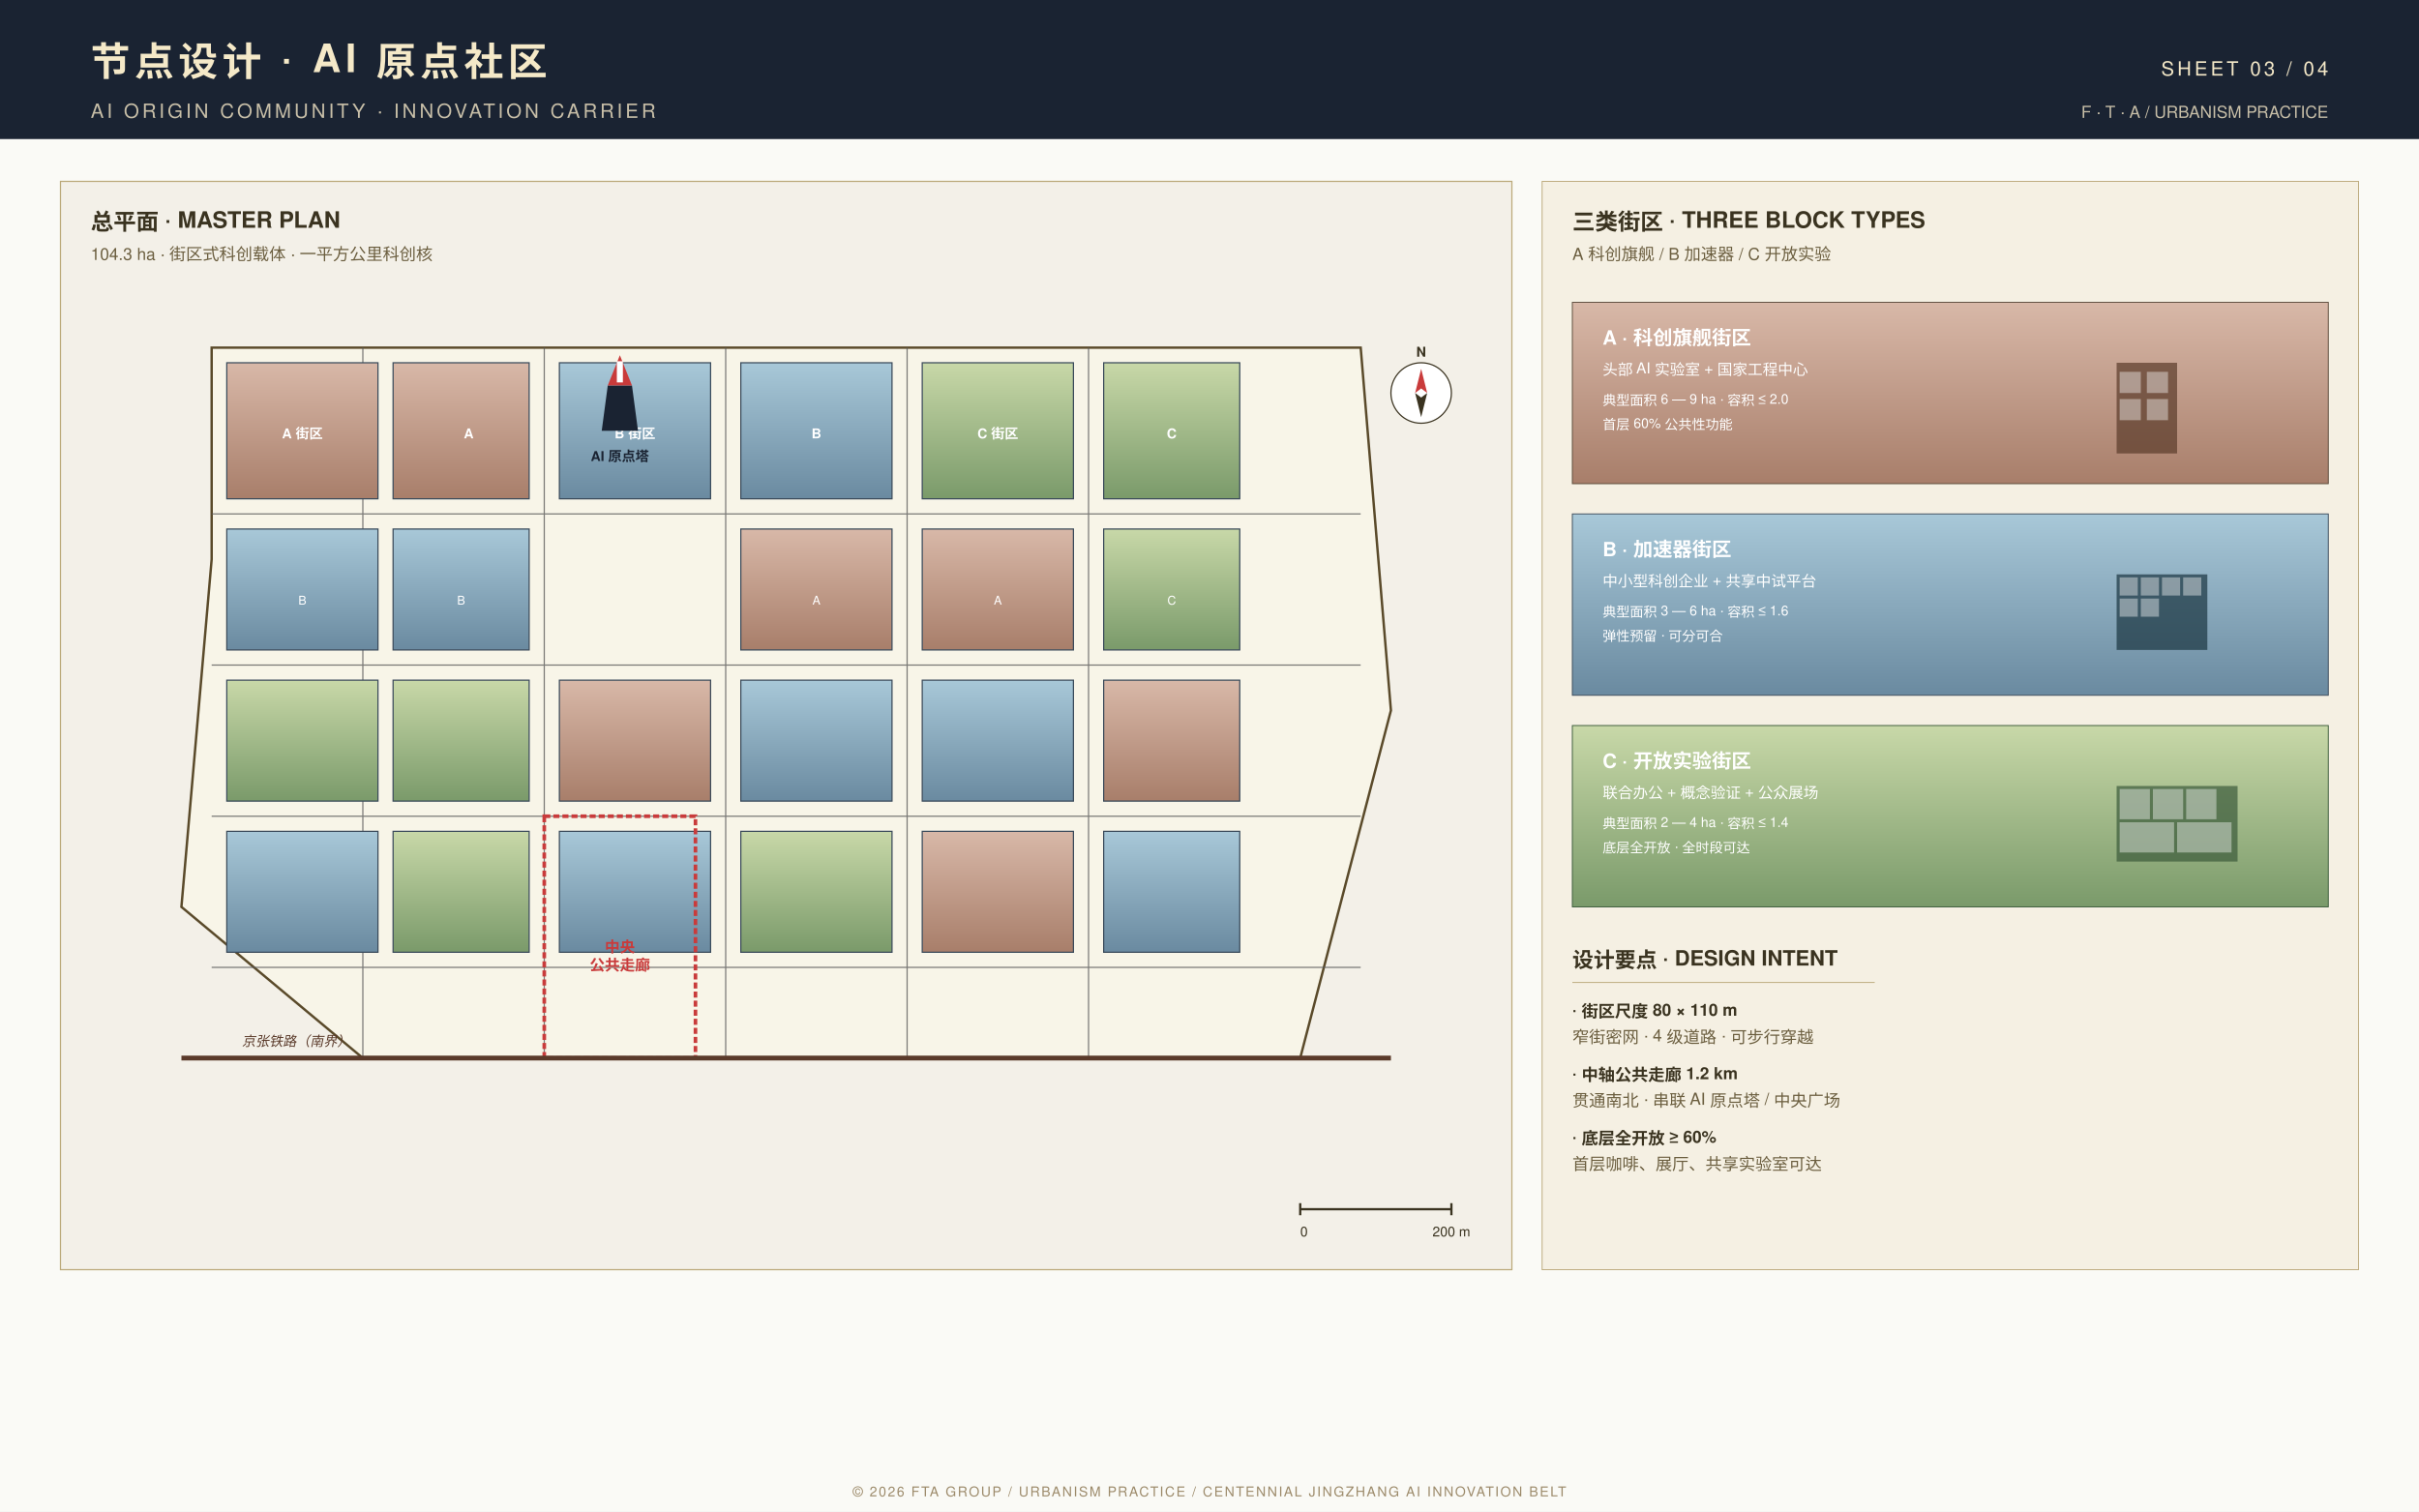
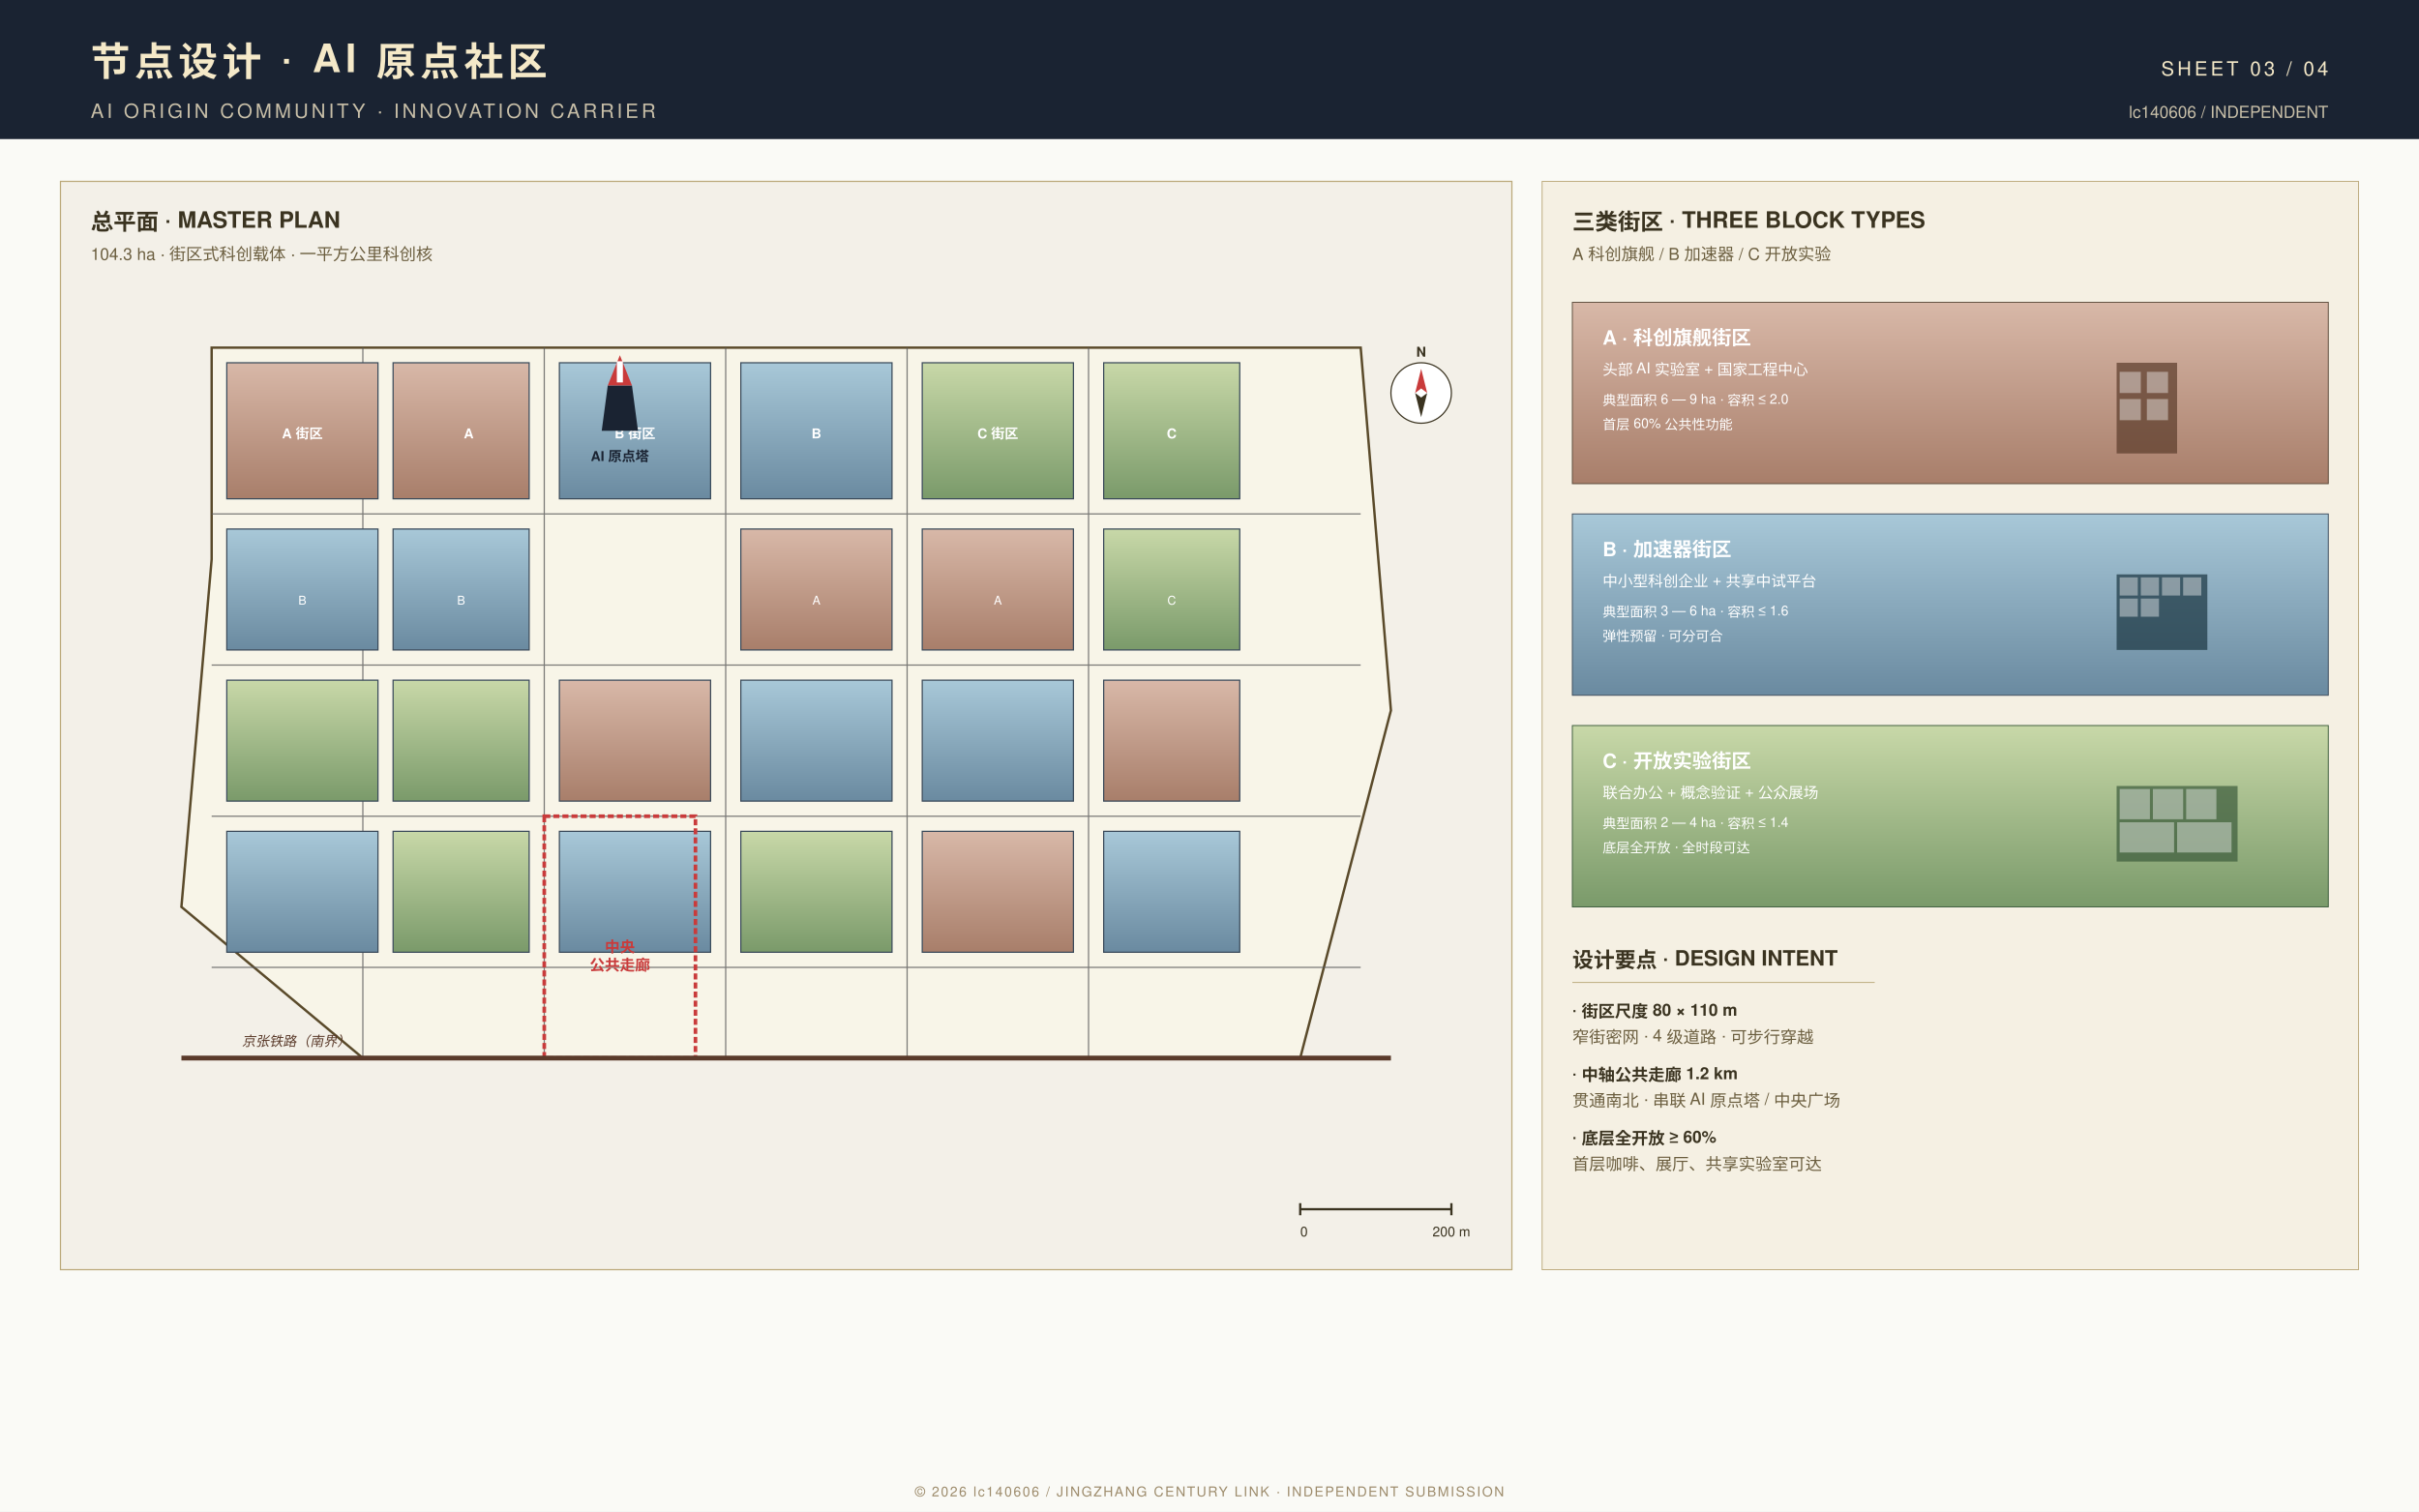
<svg xmlns="http://www.w3.org/2000/svg" viewBox="0 0 1600 1000" font-family="Helvetica, Arial, 'PingFang SC', sans-serif">
  <defs>
    <linearGradient id="bldg" x1="0" y1="0" x2="0" y2="1">
      <stop offset="0" stop-color="#e6ecf2" />
      <stop offset="1" stop-color="#b8c4d2" />
    </linearGradient>
    <linearGradient id="bldgA" x1="0" y1="0" x2="0" y2="1">
      <stop offset="0" stop-color="#d8b8a8" />
      <stop offset="1" stop-color="#a87e6a" />
    </linearGradient>
    <linearGradient id="bldgB" x1="0" y1="0" x2="0" y2="1">
      <stop offset="0" stop-color="#a8c8d8" />
      <stop offset="1" stop-color="#6a8aa0" />
    </linearGradient>
    <linearGradient id="bldgC" x1="0" y1="0" x2="0" y2="1">
      <stop offset="0" stop-color="#c8d8a8" />
      <stop offset="1" stop-color="#7a9a6a" />
    </linearGradient>
    <linearGradient id="street" x1="0" y1="0" x2="0" y2="1">
      <stop offset="0" stop-color="#3a3a3a" />
      <stop offset="1" stop-color="#1a1a1a" />
    </linearGradient>
  </defs>
  <rect width="1600" height="1000" fill="#fafaf6" />
  <rect x="0" y="0" width="1600" height="92" fill="#1a2332" />
  <text x="60" y="50" fill="#f5e9c8" font-size="26" font-weight="700" letter-spacing="3">节点设计 · AI 原点社区</text>
  <text x="60" y="78" fill="#c8bfa8" font-size="13" letter-spacing="2">AI ORIGIN COMMUNITY  ·  INNOVATION CARRIER</text>
  <text x="1540" y="50" fill="#f5e9c8" font-size="13" text-anchor="end" letter-spacing="2">SHEET 03 / 04</text>
-   <text x="1540" y="78" fill="#c8bfa8" font-size="11" text-anchor="end">F · T · A  /  URBANISM PRACTICE</text>
+   <text x="1540" y="78" fill="#c8bfa8" font-size="11" text-anchor="end">lc140606  /  INDEPENDENT</text>
  <g transform="translate(40,120)">
    <rect width="960" height="720" fill="#f3f0e8" stroke="#bba97a" stroke-width="0.8" />
    <text x="20" y="32" font-size="15" font-weight="700" fill="#3a3320">总平面  ·  MASTER PLAN</text>
    <text x="20" y="52" font-size="11" fill="#6b5e3f">104.3 ha  ·  街区式科创载体 ·  一平方公里科创核</text>
    <path d="M 100 110 L 860 110 L 880 350 L 820 580 L 200 580 L 80 480 L 100 250 Z" fill="#f8f5e8" stroke="#5a4a2a" stroke-width="1.6" />
    <g stroke="#5a5a5a" stroke-width="0.8" fill="none" opacity="0.8">
      <line x1="200" y1="110" x2="200" y2="580" />
      <line x1="320" y1="110" x2="320" y2="580" />
      <line x1="440" y1="110" x2="440" y2="580" />
      <line x1="560" y1="110" x2="560" y2="580" />
      <line x1="680" y1="110" x2="680" y2="580" />
      <line x1="100" y1="220" x2="860" y2="220" />
      <line x1="100" y1="320" x2="860" y2="320" />
      <line x1="100" y1="420" x2="860" y2="420" />
      <line x1="100" y1="520" x2="860" y2="520" />
    </g>
    <g stroke="#3a4a5a" stroke-width="0.8">
      <rect x="110" y="120" width="100" height="90" fill="url(#bldgA)" />
      <rect x="220" y="120" width="90" height="90" fill="url(#bldgA)" />
      <rect x="330" y="120" width="100" height="90" fill="url(#bldgB)" />
      <rect x="450" y="120" width="100" height="90" fill="url(#bldgB)" />
      <rect x="570" y="120" width="100" height="90" fill="url(#bldgC)" />
      <rect x="690" y="120" width="90" height="90" fill="url(#bldgC)" />
      <rect x="110" y="230" width="100" height="80" fill="url(#bldgB)" />
      <rect x="220" y="230" width="90" height="80" fill="url(#bldgB)" />
      <rect x="450" y="230" width="100" height="80" fill="url(#bldgA)" />
      <rect x="570" y="230" width="100" height="80" fill="url(#bldgA)" />
      <rect x="690" y="230" width="90" height="80" fill="url(#bldgC)" />
      <rect x="110" y="330" width="100" height="80" fill="url(#bldgC)" />
      <rect x="220" y="330" width="90" height="80" fill="url(#bldgC)" />
      <rect x="330" y="330" width="100" height="80" fill="url(#bldgA)" />
      <rect x="450" y="330" width="100" height="80" fill="url(#bldgB)" />
      <rect x="570" y="330" width="100" height="80" fill="url(#bldgB)" />
      <rect x="690" y="330" width="90" height="80" fill="url(#bldgA)" />
      <rect x="110" y="430" width="100" height="80" fill="url(#bldgB)" />
      <rect x="220" y="430" width="90" height="80" fill="url(#bldgC)" />
      <rect x="330" y="430" width="100" height="80" fill="url(#bldgB)" />
      <rect x="450" y="430" width="100" height="80" fill="url(#bldgC)" />
      <rect x="570" y="430" width="100" height="80" fill="url(#bldgA)" />
      <rect x="690" y="430" width="90" height="80" fill="url(#bldgB)" />
    </g>
    <rect x="320" y="420" width="100" height="160" fill="none" stroke="#c93b3b" stroke-width="2.4" stroke-dasharray="4 2" />
    <text x="370" y="510" font-size="10" text-anchor="middle" fill="#c93b3b" font-weight="700">中央</text>
    <text x="370" y="522" font-size="10" text-anchor="middle" fill="#c93b3b" font-weight="700">公共走廊</text>
    <text x="160" y="170" font-size="9" text-anchor="middle" fill="#fff" font-weight="700">A 街区</text>
    <text x="270" y="170" font-size="9" text-anchor="middle" fill="#fff" font-weight="700">A</text>
    <text x="380" y="170" font-size="9" text-anchor="middle" fill="#fff" font-weight="700">B 街区</text>
    <text x="500" y="170" font-size="9" text-anchor="middle" fill="#fff" font-weight="700">B</text>
    <text x="620" y="170" font-size="9" text-anchor="middle" fill="#fff" font-weight="700">C 街区</text>
    <text x="735" y="170" font-size="9" text-anchor="middle" fill="#fff" font-weight="700">C</text>
    <text x="160" y="280" font-size="8" text-anchor="middle" fill="#fff">B</text>
    <text x="265" y="280" font-size="8" text-anchor="middle" fill="#fff">B</text>
    <text x="500" y="280" font-size="8" text-anchor="middle" fill="#fff">A</text>
    <text x="620" y="280" font-size="8" text-anchor="middle" fill="#fff">A</text>
    <text x="735" y="280" font-size="8" text-anchor="middle" fill="#fff">C</text>
    <g transform="translate(370,165)">
      <polygon points="-12,0 12,0 8,-30 -8,-30" fill="#1a2332" />
      <polygon points="-8,-30 8,-30 0,-50" fill="#c93b3b" />
      <rect x="-2" y="-46" width="4" height="14" fill="#fff" />
      <text x="0" y="20" font-size="9" text-anchor="middle" fill="#1a2332" font-weight="700">AI 原点塔</text>
    </g>
    <line x1="80" y1="580" x2="880" y2="580" stroke="#5a3a2a" stroke-width="3.2" />
    <text x="120" y="572" font-size="9" fill="#5a3a2a" font-style="italic">京张铁路（南界）</text>
    <g transform="translate(820,680)">
      <line x1="0" y1="0" x2="100" y2="0" stroke="#3a3320" stroke-width="1.5" />
      <line x1="0" y1="-4" x2="0" y2="4" stroke="#3a3320" stroke-width="1.5" />
      <line x1="100" y1="-4" x2="100" y2="4" stroke="#3a3320" stroke-width="1.5" />
      <text x="0" y="18" font-size="9" fill="#3a3320">0</text>
      <text x="100" y="18" font-size="9" text-anchor="middle" fill="#3a3320">200 m</text>
    </g>
    <g transform="translate(900,140)">
      <circle r="20" fill="#fff" stroke="#3a3320" stroke-width="0.8" />
      <polygon points="0,-16 4,0 0,-3 -4,0" fill="#c93b3b" />
      <polygon points="0,16 4,0 0,3 -4,0" fill="#3a3320" />
      <text x="0" y="-24" font-size="9" text-anchor="middle" fill="#3a3320" font-weight="700">N</text>
    </g>
  </g>
  <g transform="translate(1020,120)">
    <rect width="540" height="720" fill="#f5f0e3" stroke="#bba97a" stroke-width="0.6" />
    <text x="20" y="32" font-size="15" font-weight="700" fill="#3a3320">三类街区  ·  THREE BLOCK TYPES</text>
    <text x="20" y="52" font-size="11" fill="#6b5e3f">A 科创旗舰 / B 加速器 / C 开放实验</text>
    <g transform="translate(20,80)">
      <rect width="500" height="120" fill="url(#bldgA)" stroke="#5a4a3a" stroke-width="0.6" />
      <text x="20" y="28" font-size="13" font-weight="700" fill="#fff">A · 科创旗舰街区</text>
      <text x="20" y="48" font-size="10" fill="#fff">头部 AI 实验室 + 国家工程中心</text>
      <text x="20" y="68" font-size="9" fill="#fff">典型面积  6 — 9 ha  ·  容积 ≤ 2.0</text>
      <text x="20" y="84" font-size="9" fill="#fff">首层 60% 公共性功能</text>
      <g transform="translate(360,40)">
        <rect width="40" height="60" fill="#5a3a2a" opacity="0.7" />
        <rect x="2" y="6" width="14" height="14" fill="#fff" opacity="0.4" />
        <rect x="20" y="6" width="14" height="14" fill="#fff" opacity="0.4" />
        <rect x="2" y="24" width="14" height="14" fill="#fff" opacity="0.4" />
        <rect x="20" y="24" width="14" height="14" fill="#fff" opacity="0.4" />
      </g>
      <rect y="140" width="500" height="120" fill="url(#bldgB)" stroke="#3a4a5a" stroke-width="0.6" />
      <text x="20" y="168" font-size="13" font-weight="700" fill="#fff">B · 加速器街区</text>
      <text x="20" y="188" font-size="10" fill="#fff">中小型科创企业 + 共享中试平台</text>
      <text x="20" y="208" font-size="9" fill="#fff">典型面积  3 — 6 ha  ·  容积 ≤ 1.6</text>
      <text x="20" y="224" font-size="9" fill="#fff">弹性预留 · 可分可合</text>
      <g transform="translate(360,180)">
        <rect width="60" height="50" fill="#1a3540" opacity="0.7" />
        <rect x="2" y="2" width="12" height="12" fill="#fff" opacity="0.4" />
        <rect x="16" y="2" width="12" height="12" fill="#fff" opacity="0.4" />
        <rect x="30" y="2" width="12" height="12" fill="#fff" opacity="0.4" />
        <rect x="44" y="2" width="12" height="12" fill="#fff" opacity="0.4" />
        <rect x="2" y="16" width="12" height="12" fill="#fff" opacity="0.4" />
        <rect x="16" y="16" width="12" height="12" fill="#fff" opacity="0.4" />
      </g>
      <rect y="280" width="500" height="120" fill="url(#bldgC)" stroke="#3a5a3a" stroke-width="0.6" />
      <text x="20" y="308" font-size="13" font-weight="700" fill="#fff">C · 开放实验街区</text>
      <text x="20" y="328" font-size="10" fill="#fff">联合办公 + 概念验证 + 公众展场</text>
      <text x="20" y="348" font-size="9" fill="#fff">典型面积  2 — 4 ha  ·  容积 ≤ 1.4</text>
      <text x="20" y="364" font-size="9" fill="#fff">底层全开放 · 全时段可达</text>
      <g transform="translate(360,320)">
        <rect width="80" height="50" fill="#3a5a3a" opacity="0.7" />
        <rect x="2" y="2" width="20" height="20" fill="#fff" opacity="0.4" />
        <rect x="24" y="2" width="20" height="20" fill="#fff" opacity="0.4" />
        <rect x="46" y="2" width="20" height="20" fill="#fff" opacity="0.4" />
        <rect x="2" y="24" width="36" height="20" fill="#fff" opacity="0.4" />
        <rect x="40" y="24" width="36" height="20" fill="#fff" opacity="0.4" />
      </g>
    </g>
    <g transform="translate(20,520)">
      <text x="0" y="0" font-size="14" font-weight="700" fill="#3a3320">设计要点  ·  DESIGN INTENT</text>
      <line x1="0" y1="10" x2="200" y2="10" stroke="#bba97a" stroke-width="0.6" />
      <g font-size="11" fill="#3a3320">
        <text x="0" y="32" font-weight="700">· 街区尺度  80 × 110 m</text>
        <text x="0" y="50" fill="#6b5e3f">窄街密网 · 4 级道路 · 可步行穿越</text>
        <text x="0" y="74" font-weight="700">· 中轴公共走廊  1.2 km</text>
        <text x="0" y="92" fill="#6b5e3f">贯通南北 · 串联 AI 原点塔 / 中央广场</text>
        <text x="0" y="116" font-weight="700">· 底层全开放  ≥ 60%</text>
        <text x="0" y="134" fill="#6b5e3f">首层咖啡、展厅、共享实验室可达</text>
      </g>
    </g>
  </g>
-   <text x="800" y="990" font-size="9" fill="#9c8a6a" text-anchor="middle" letter-spacing="1">© 2026  FTA GROUP  /  URBANISM PRACTICE  /  CENTENNIAL JINGZHANG AI INNOVATION BELT</text>
+   <text x="800" y="990" font-size="9" fill="#9c8a6a" text-anchor="middle" letter-spacing="1">© 2026  lc140606  /  JINGZHANG CENTURY LINK  ·  INDEPENDENT SUBMISSION</text>
</svg>
